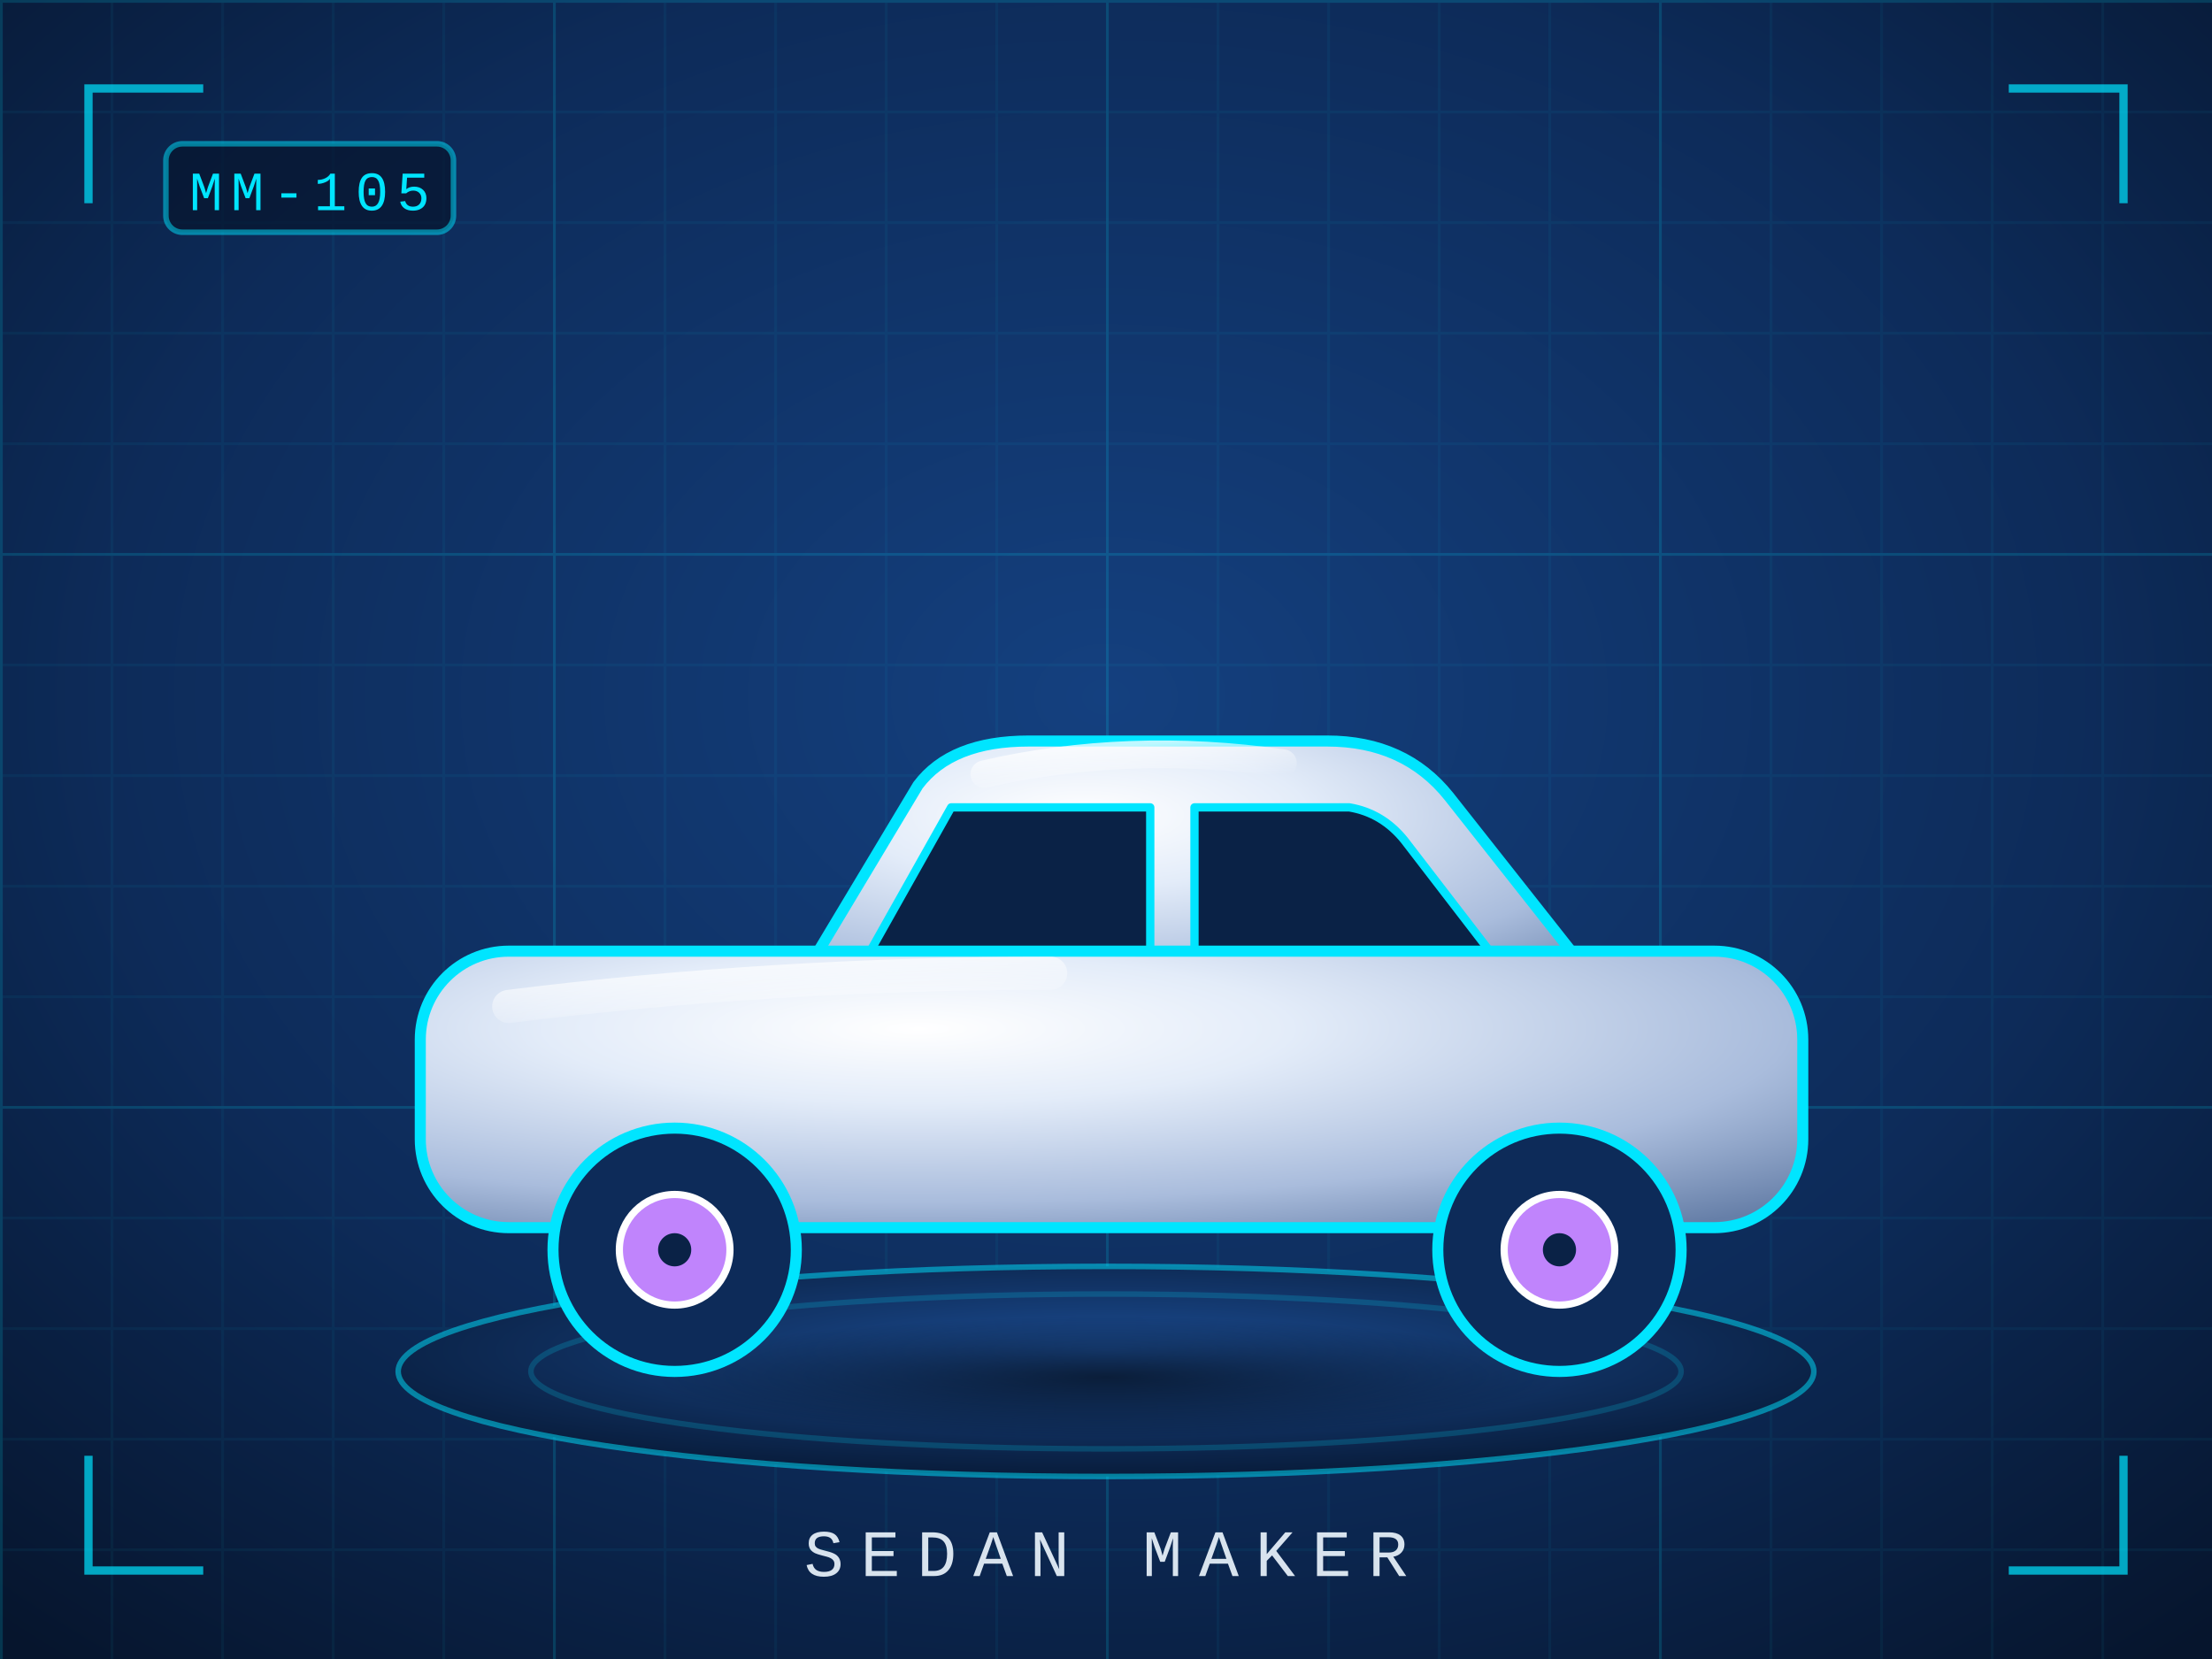
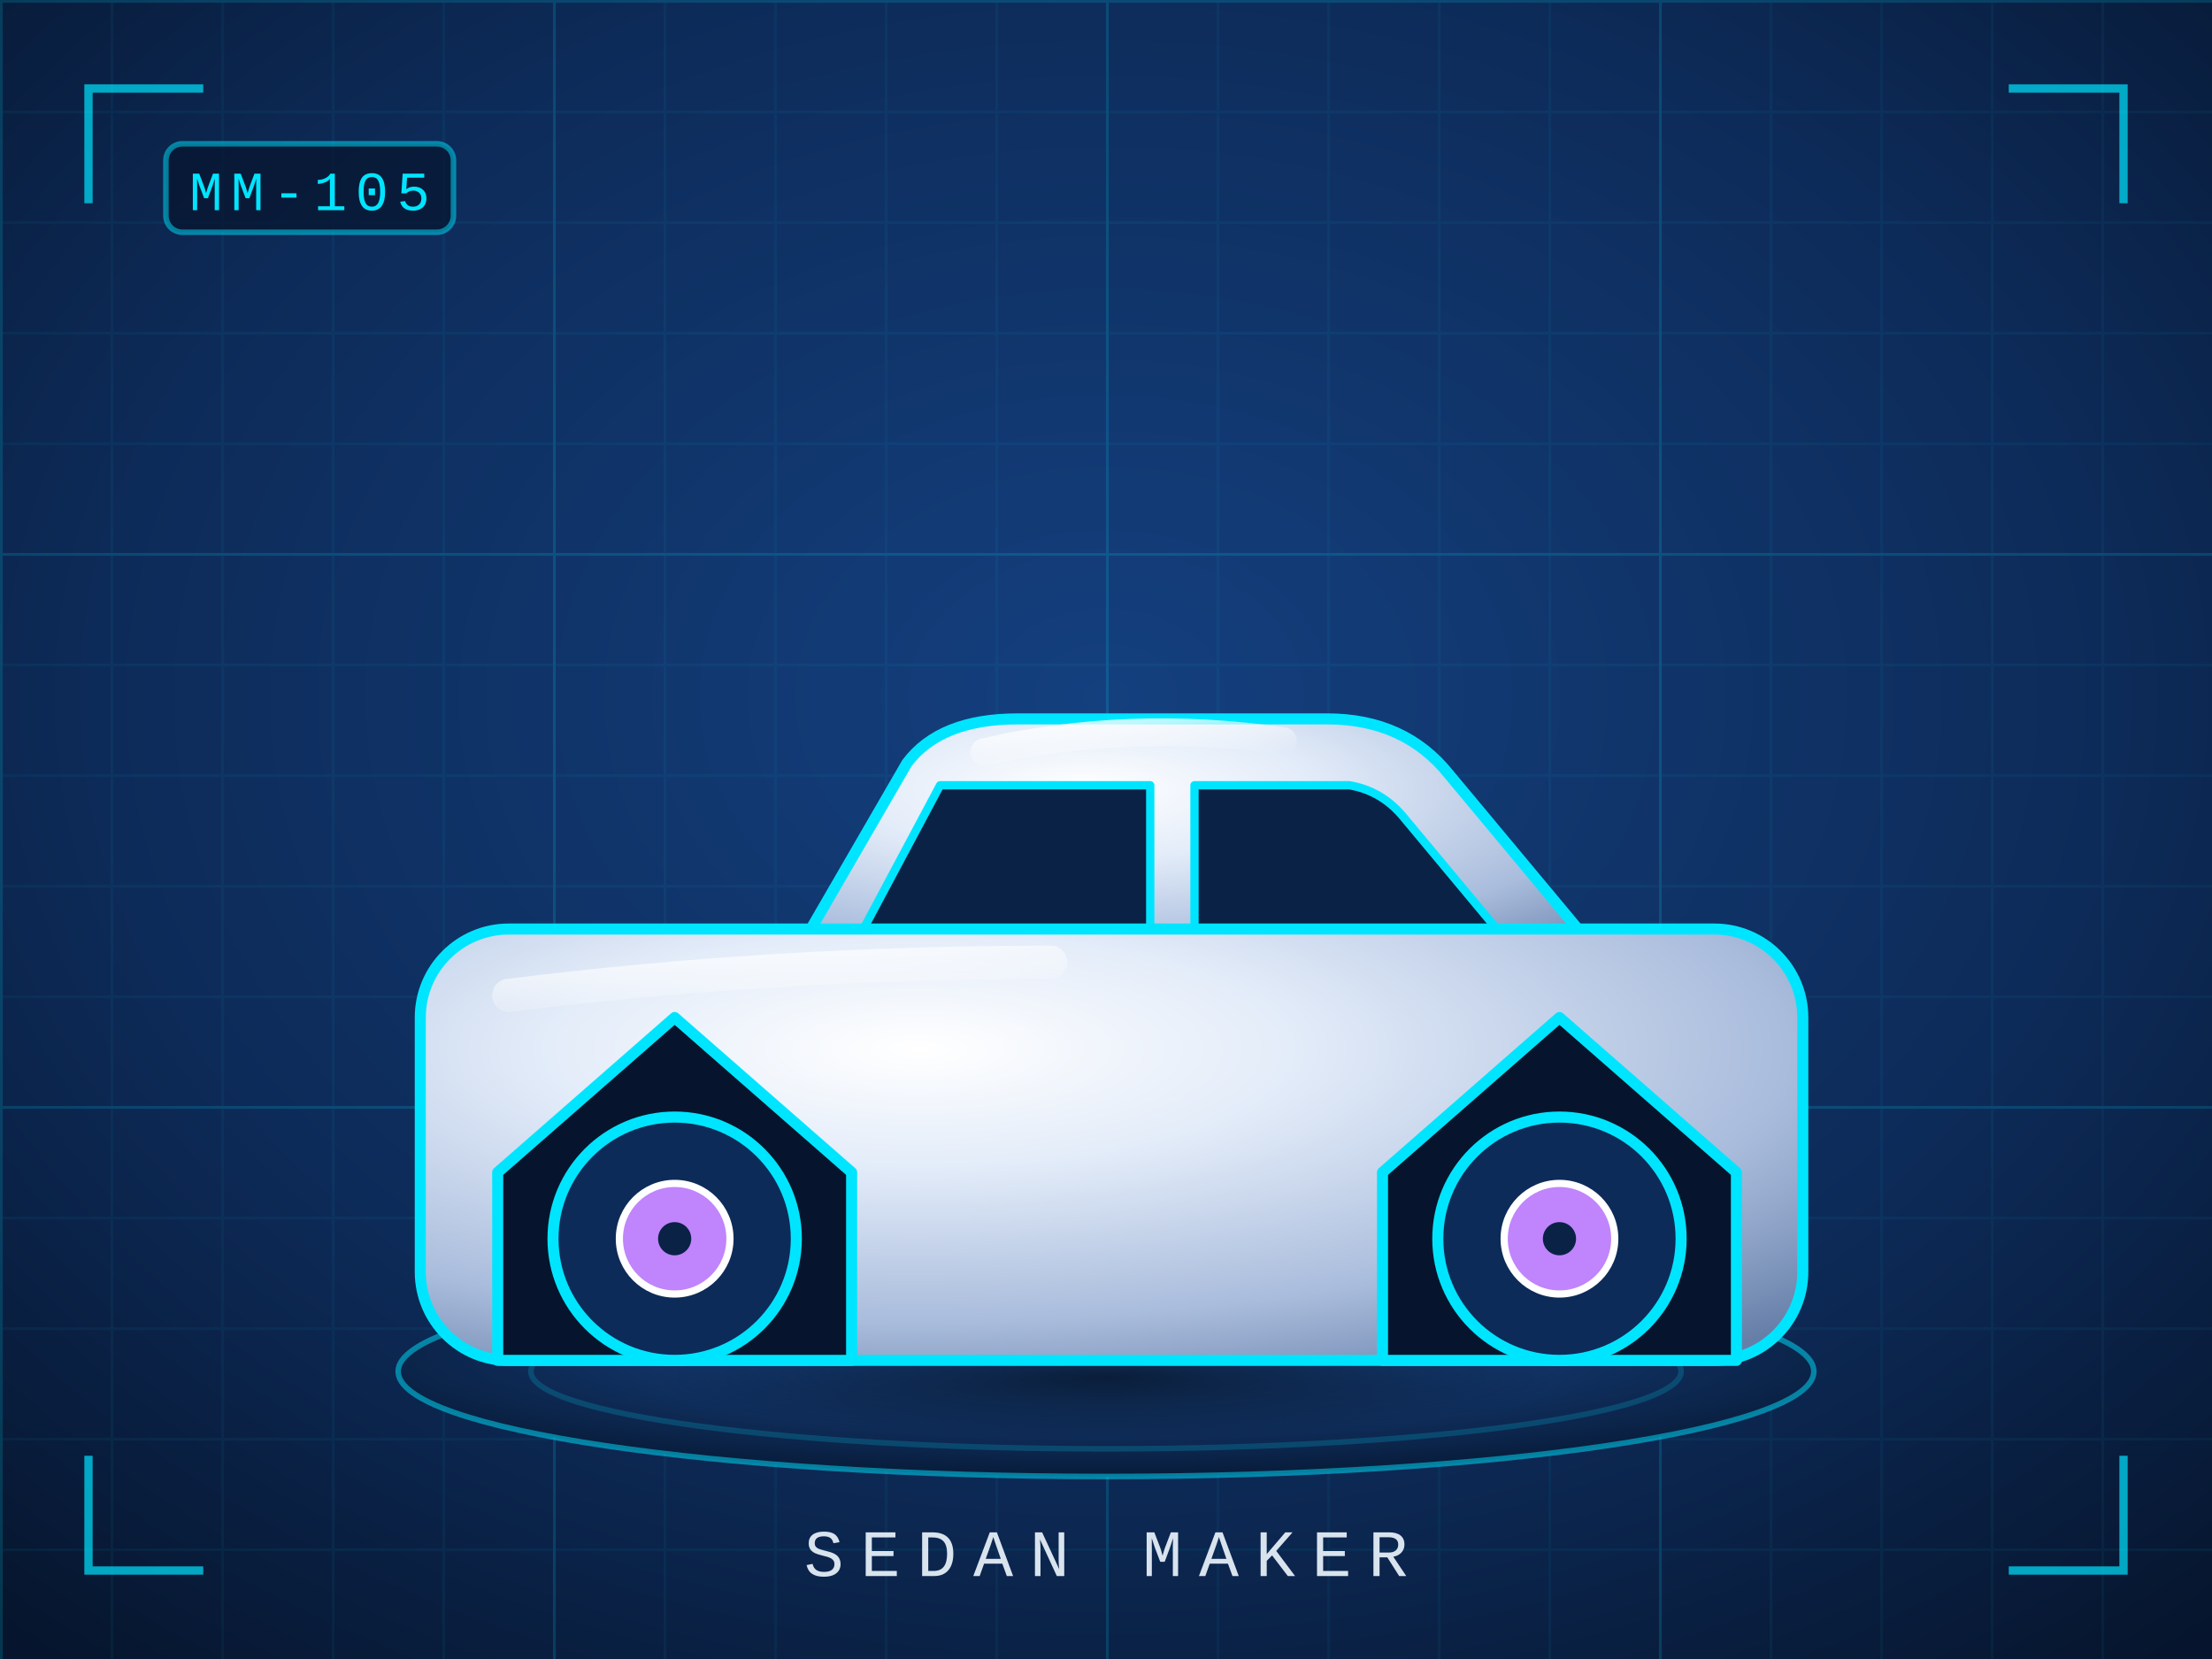
<svg xmlns="http://www.w3.org/2000/svg" viewBox="0 0 400 300">
  <defs>
    <radialGradient id="bg" cx="0.5" cy="0.42" r="0.75">
      <stop offset="0" stop-color="#14407f" />
      <stop offset="0.6" stop-color="#0d2b59" />
      <stop offset="1" stop-color="#06152d" />
    </radialGradient>
    <radialGradient id="plate" cx="0.5" cy="0.4" r="0.6">
      <stop offset="0" stop-color="#1b4c92" />
      <stop offset="1" stop-color="#081c3b" />
    </radialGradient>
    <radialGradient id="shadow" cx="0.5" cy="0.5" r="0.5">
      <stop offset="0" stop-color="#000" stop-opacity="0.55" />
      <stop offset="1" stop-color="#000" stop-opacity="0" />
    </radialGradient>
    <linearGradient id="gloss" x1="0" y1="0" x2="1" y2="1">
      <stop offset="0" stop-color="#fff" stop-opacity="0.75" />
      <stop offset="1" stop-color="#fff" stop-opacity="0" />
    </linearGradient>
    <radialGradient id="mat" cx="0.36" cy="0.28" r="0.9">
      <stop offset="0" stop-color="#ffffff" />
      <stop offset="0.3" stop-color="#e3ecf9" />
      <stop offset="0.7" stop-color="#a9bcdc" />
      <stop offset="1" stop-color="#667fa8" />
    </radialGradient>
    <radialGradient id="warm" cx="0.36" cy="0.28" r="0.9">
      <stop offset="0" stop-color="#ffe9cc" />
      <stop offset="0.3" stop-color="#fdba74" />
      <stop offset="0.7" stop-color="#e08a33" />
      <stop offset="1" stop-color="#9c5412" />
    </radialGradient>
    <radialGradient id="green" cx="0.36" cy="0.28" r="0.9">
      <stop offset="0" stop-color="#e6ffef" />
      <stop offset="0.3" stop-color="#bbf7d0" />
      <stop offset="0.7" stop-color="#6fd39a" />
      <stop offset="1" stop-color="#2f8a5c" />
    </radialGradient>
    <pattern id="gridMinor" width="20" height="20" patternUnits="userSpaceOnUse">
      <path d="M20 0H0V20" fill="none" stroke="#00e5ff" stroke-opacity="0.05" />
    </pattern>
    <pattern id="gridMajor" width="100" height="100" patternUnits="userSpaceOnUse">
      <path d="M100 0H0V100" fill="none" stroke="#00e5ff" stroke-opacity="0.12" />
    </pattern>
  </defs>
  <rect width="400" height="300" fill="url(#bg)" />
  <rect width="400" height="300" fill="url(#gridMinor)" />
  <rect width="400" height="300" fill="url(#gridMajor)" />
  <ellipse cx="200" cy="248" rx="128" ry="19" fill="url(#plate)" stroke="#00e5ff" stroke-opacity="0.5" />
  <ellipse cx="200" cy="248" rx="104" ry="14" fill="none" stroke="#00e5ff" stroke-opacity="0.18" />
  <ellipse cx="200" cy="249" rx="82" ry="11" fill="url(#shadow)" />
  <g stroke="#00e5ff" stroke-width="2" stroke-linejoin="round" stroke-linecap="round">
-     <path d="M142 182 L166 142 Q172 134 186 134 L240 134 Q254 134 262 144 L292 182 Z" fill="url(#mat)" />
-     <path d="M154 178 L172 146 L208 146 L208 178 Z M216 178 L216 146 L244 146 Q250 147 254 152 L274 178 Z" fill="#0a2246" stroke-width="1.5" />
-     <rect x="76" y="172" width="250" height="50" rx="16" fill="url(#mat)" />
-     <path d="M92 182 Q140 176 190 176" fill="none" stroke="url(#gloss)" stroke-width="6" />
-     <path d="M178 140 Q204 134 232 138" fill="none" stroke="url(#gloss)" stroke-width="5" />
-     <circle cx="122" cy="226" r="22" fill="#0d2b59" />
-     <circle cx="282" cy="226" r="22" fill="#0d2b59" />
+     <path d="M142 176 L164 138 Q170 130 184 130 L240 130 Q254 130 262 140 L292 176 Z" fill="url(#mat)" />
+     <path d="M154 172 L170 142 L208 142 L208 172 Z M216 172 L216 142 L244 142 Q250 143 254 148 L274 172 Z" fill="#0a2246" stroke-width="1.5" />
+     <rect x="76" y="168" width="250" height="78" rx="16" fill="url(#mat)" />
+     <path d="M92 180 Q140 174 190 174" fill="none" stroke="url(#gloss)" stroke-width="6" />
+     <path d="M178 136 Q204 130 232 134" fill="none" stroke="url(#gloss)" stroke-width="5" />
+     <path d="M90 246 L90 212 L122 184 L154 212 L154 246 Z" fill="#06152d" />
+     <path d="M250 246 L250 212 L282 184 L314 212 L314 246 Z" fill="#06152d" />
+     <circle cx="122" cy="224" r="22" fill="#0d2b59" />
+     <circle cx="282" cy="224" r="22" fill="#0d2b59" />
  </g>
  <g fill="#c084fc" stroke="#fff" stroke-width="1.3">
-     <circle cx="122" cy="226" r="10" />
-     <circle cx="282" cy="226" r="10" />
+     <circle cx="122" cy="224" r="10" />
+     <circle cx="282" cy="224" r="10" />
  </g>
  <g fill="#0a2246">
-     <circle cx="122" cy="226" r="3" />
-     <circle cx="282" cy="226" r="3" />
+     <circle cx="122" cy="224" r="3" />
+     <circle cx="282" cy="224" r="3" />
  </g>
  <g fill="none" stroke="#00e5ff" stroke-width="1.5" stroke-opacity="0.7" stroke-linecap="square">
    <path d="M16 36V16H36M364 16H384V36M16 264V284H36M384 264V284H364" />
  </g>
  <rect x="30" y="26" width="52" height="16" rx="3" fill="#06152d" fill-opacity="0.7" stroke="#00e5ff" stroke-opacity="0.5" />
  <text x="56" y="38" text-anchor="middle" font-family="Courier New, monospace" font-size="10" fill="#00e5ff" letter-spacing="1.5">MM-105</text>
  <text x="200" y="285" text-anchor="middle" font-family="Courier New, monospace" font-size="12" fill="#eef7ff" fill-opacity="0.9" letter-spacing="3">SEDAN MAKER</text>
</svg>
